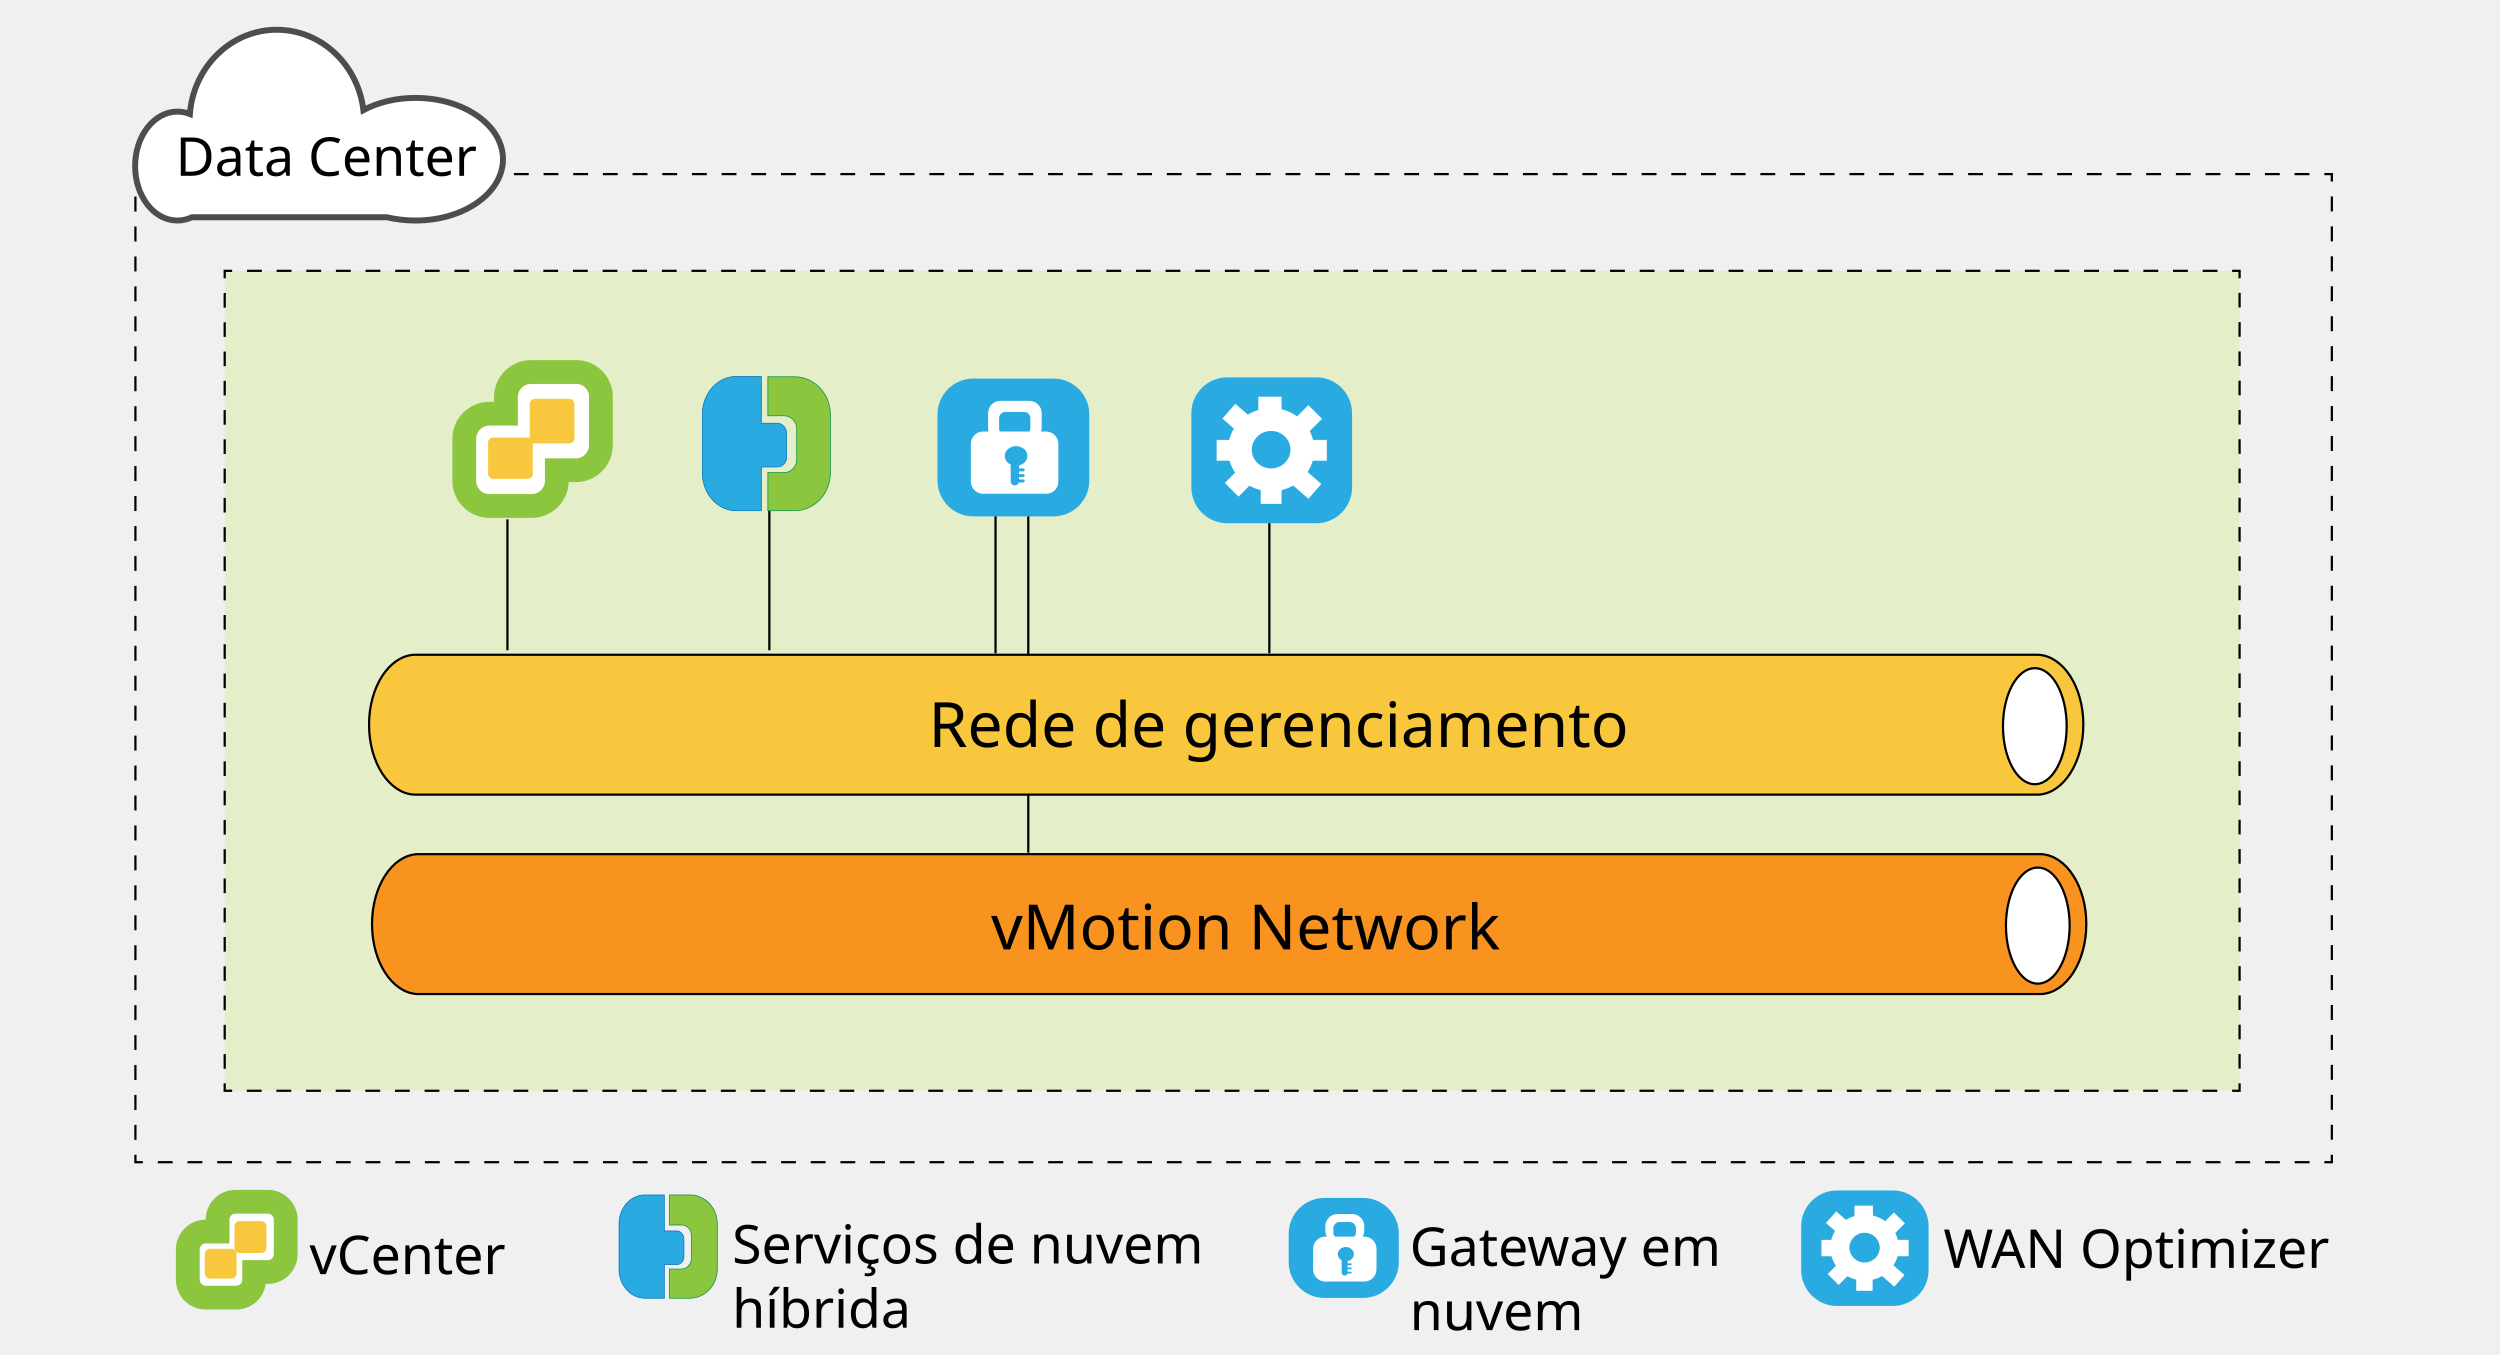
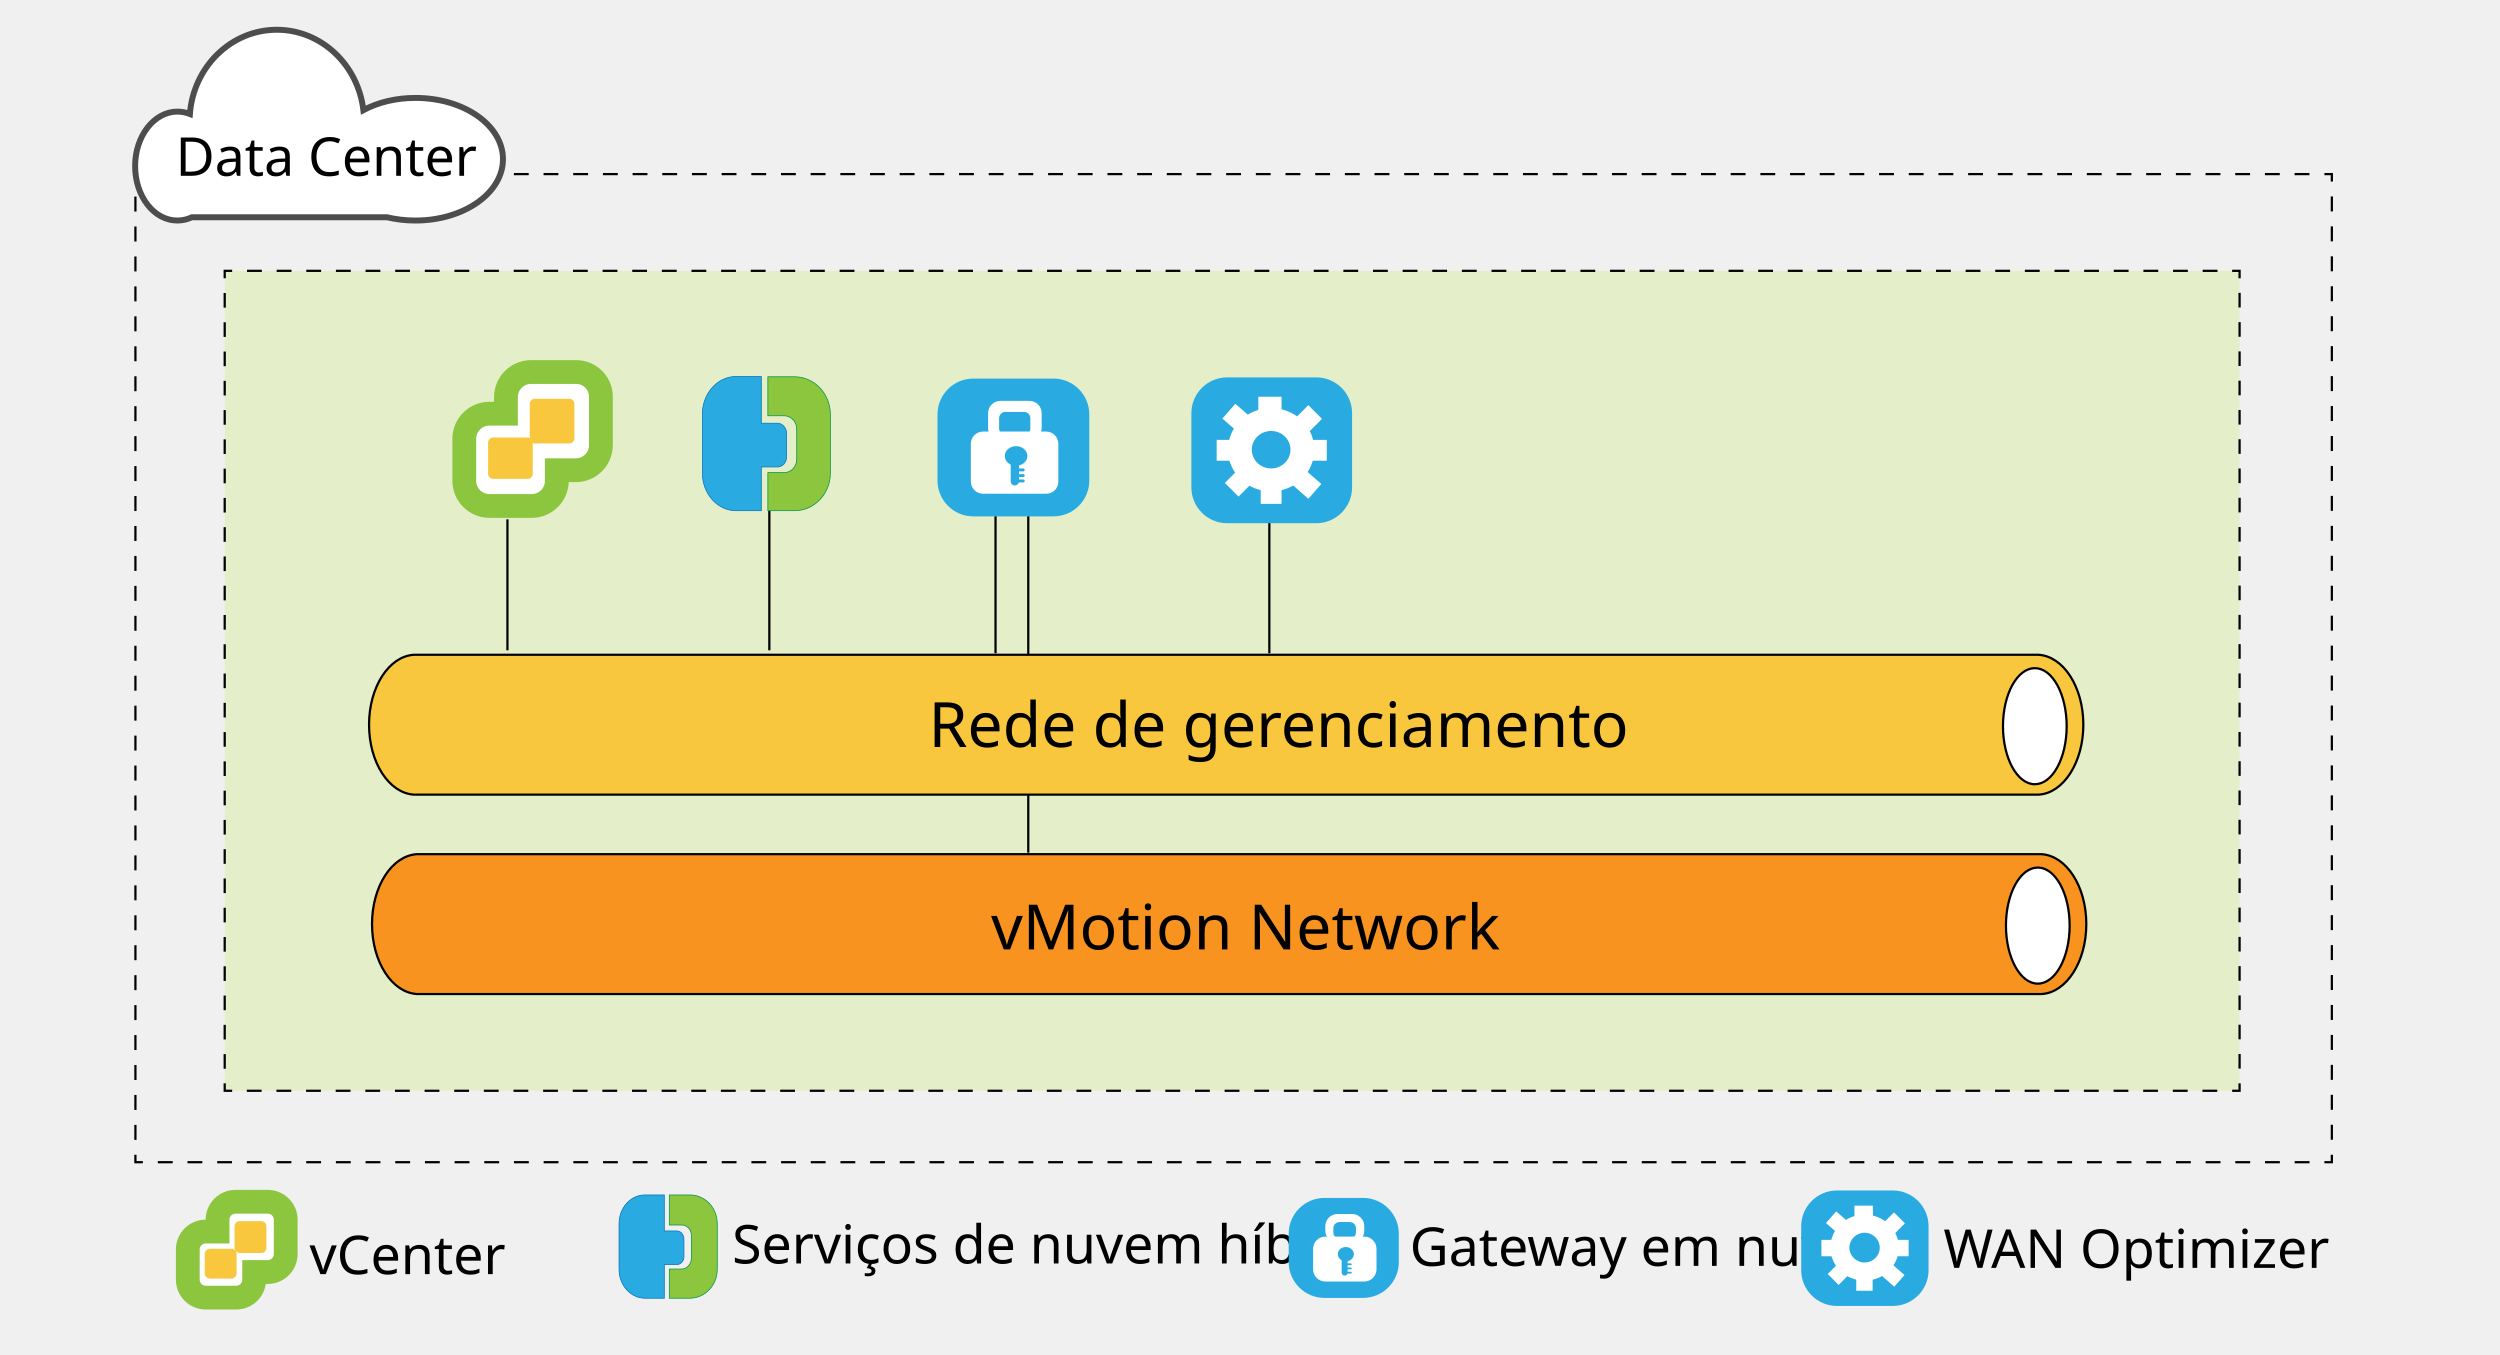
<svg xmlns="http://www.w3.org/2000/svg" version="1.1" x="0px" y="0px" viewBox="0 0 840 455" style="enable-background:new 0 0 840 455;" xml:space="preserve">
  <style type="text/css">
	.st0{fill:#E4EFCA;}
	.st1{fill:none;stroke:#000000;stroke-width:0.75;stroke-miterlimit:10;}
	.st2{fill:none;stroke:#000000;stroke-width:0.75;stroke-miterlimit:10;stroke-dasharray:4.978,4.978;}
	.st3{fill:none;stroke:#000000;stroke-width:0.75;stroke-miterlimit:10;stroke-dasharray:4.918,4.918;}
	.st4{fill:none;stroke:#000000;stroke-width:0.75;stroke-miterlimit:10;stroke-dasharray:4.986,4.986;}
	.st5{fill:none;stroke:#000000;stroke-width:0.75;stroke-miterlimit:10;stroke-dasharray:5.031,5.031;}
	.st6{fill:#29ABE2;}
	.st7{fill:#FFFFFF;}
	.st8{fill:#FFFFFF;stroke:#8CC63F;stroke-width:8;stroke-miterlimit:10;}
	.st9{fill:#F9C73D;}
	.st10{font-family:'MyriadPro-Regular';}
	.st11{font-size:18px;}
	.st12{fill:#8CC63F;stroke:#009245;stroke-width:0.25;stroke-miterlimit:10;}
	.st13{fill:#29ABE2;stroke:#0071BC;stroke-width:0.25;stroke-miterlimit:10;}
	.st14{fill:#F9C73D;stroke:#000000;stroke-width:0.75;stroke-miterlimit:10;}
	.st15{fill:#FFFFFF;stroke:#000000;stroke-width:0.75;stroke-miterlimit:10;}
	.st16{font-size:21px;}
	.st17{fill:#F7931E;stroke:#000000;stroke-width:0.75;stroke-miterlimit:10;}
	.st18{fill:#FFFFFF;stroke:#4D4D4D;stroke-width:2;stroke-miterlimit:10;}
</style>
  <g id="inner_box">
    <g>
      <rect x="75.5" y="91" class="st0" width="677" height="275.5" />
      <g>
        <polyline class="st1" points="752.5,364 752.5,366.5 750,366.5    " />
        <line class="st2" x1="745" y1="366.5" x2="80.5" y2="366.5" />
        <polyline class="st1" points="78,366.5 75.5,366.5 75.5,364    " />
        <line class="st3" x1="75.5" y1="359.1" x2="75.5" y2="96" />
        <polyline class="st1" points="75.5,93.5 75.5,91 78,91    " />
        <line class="st2" x1="83" y1="91" x2="747.5" y2="91" />
        <polyline class="st1" points="750,91 752.5,91 752.5,93.5    " />
        <line class="st3" x1="752.5" y1="98.4" x2="752.5" y2="361.5" />
      </g>
    </g>
  </g>
  <g id="cloud_gateway">
</g>
  <g id="outter_box">
    <g>
      <g>
        <polyline class="st1" points="783.5,388 783.5,390.5 781,390.5    " />
        <line class="st4" x1="776" y1="390.5" x2="50.5" y2="390.5" />
        <polyline class="st1" points="48,390.5 45.5,390.5 45.5,388    " />
        <line class="st5" x1="45.5" y1="383" x2="45.5" y2="63.5" />
        <polyline class="st1" points="45.5,61 45.5,58.5 48,58.5    " />
        <line class="st4" x1="53" y1="58.5" x2="778.5" y2="58.5" />
        <polyline class="st1" points="781,58.5 783.5,58.5 783.5,61    " />
        <line class="st5" x1="783.5" y1="66" x2="783.5" y2="385.5" />
      </g>
    </g>
  </g>
  <g id="lines">
    <g>
      <g>
        <path class="st6" d="M354,173.5h-27c-6.6,0-12-5.4-12-12v-22.3c0-6.6,5.4-12,12-12h27c6.6,0,12,5.4,12,12v22.3     C366,168.1,360.6,173.5,354,173.5z" />
        <g>
          <g>
            <path class="st7" d="M345.9,148h-9.8c-2.2,0-4.1-1.8-4.1-4.1v-5.1c0-2.2,1.8-4.1,4.1-4.1h9.8c2.2,0,4.1,1.8,4.1,4.1v5.1       C349.9,146.1,348.1,148,345.9,148z" />
            <path class="st6" d="M344.1,146.1h-6.3c-1.1,0-2.1-0.9-2.1-2.1v-3.5c0-1.1,0.9-2.1,2.1-2.1h6.3c1.1,0,2.1,0.9,2.1,2.1v3.5       C346.2,145.2,345.2,146.1,344.1,146.1z" />
            <path class="st7" d="M351.5,165.9h-21.2c-2.2,0-4.1-1.8-4.1-4.1v-12.7c0-2.2,1.8-4.1,4.1-4.1h21.2c2.2,0,4.1,1.8,4.1,4.1v12.7       C355.6,164.1,353.8,165.9,351.5,165.9z" />
          </g>
          <g>
            <ellipse class="st6" cx="341.4" cy="153.2" rx="3.8" ry="3.3" />
            <path class="st6" d="M341,163.1L341,163.1c-0.8,0-1.4-0.6-1.4-1.4v-6.6c0-0.8,0.6-1.4,1.4-1.4l0,0c0.8,0,1.4,0.6,1.4,1.4v6.6       C342.4,162.4,341.8,163.1,341,163.1z" />
            <path class="st6" d="M343.8,158.4h-1.9c-0.3,0-0.5-0.2-0.5-0.5l0,0c0-0.3,0.2-0.5,0.5-0.5h1.9c0.3,0,0.5,0.2,0.5,0.5l0,0       C344.3,158.1,344.1,158.4,343.8,158.4z" />
            <path class="st6" d="M343.8,160.3h-1.9c-0.3,0-0.5-0.2-0.5-0.5l0,0c0-0.3,0.2-0.5,0.5-0.5h1.9c0.3,0,0.5,0.2,0.5,0.5l0,0       C344.3,160,344.1,160.3,343.8,160.3z" />
            <path class="st6" d="M343.8,162.1h-1.9c-0.3,0-0.5-0.2-0.5-0.5l0,0c0-0.3,0.2-0.5,0.5-0.5h1.9c0.3,0,0.5,0.2,0.5,0.5l0,0       C344.3,161.9,344.1,162.1,343.8,162.1z" />
          </g>
        </g>
      </g>
      <line class="st1" x1="345.5" y1="173.5" x2="345.5" y2="286.5" />
      <line class="st1" x1="334.5" y1="173.5" x2="334.5" y2="219.5" />
    </g>
    <line class="st1" x1="426.5" y1="175.5" x2="426.5" y2="219.5" />
  </g>
  <g id="bottom_explanation">
    <g>
      <g>
        <path class="st8" d="M90,403.8H79.1c-3.3,0-6,2.7-6,6v4h-4c-3.3,0-6,2.7-6,6v10.2c0,3.3,2.7,6,6,6h10.3c3.3,0,6-2.7,6-6v-2.6H90     c3.3,0,6-2.7,6-6v-11.6C96,406.5,93.3,403.8,90,403.8z" />
        <path class="st9" d="M77.8,429.6h-7.3c-0.9,0-1.7-0.8-1.7-1.7v-6.6c0-0.9,0.8-1.7,1.7-1.7h7.3c0.9,0,1.7,0.8,1.7,1.7v6.6     C79.5,428.8,78.7,429.6,77.8,429.6z" />
        <path class="st9" d="M87.8,421h-7.3c-0.9,0-1.7-0.8-1.7-1.7V412c0-0.9,0.8-1.7,1.7-1.7h7.3c0.9,0,1.7,0.8,1.7,1.7v7.3     C89.5,420.3,88.8,421,87.8,421z" />
      </g>
      <text transform="matrix(1 0 0 1 104 428.1019)" class="st10 st11">vCenter</text>
    </g>
    <g>
      <g>
        <path class="st12" d="M232.3,422.8V415c0-1.9-1.5-3.4-3.2-3.4h-4.2v-10.1h6.9c5.1,0,9.2,4.3,9.2,9.7v15.3c0,5.3-4.1,9.7-9.2,9.7     h-6.9v-9.8h4.2C230.9,426.3,232.3,424.7,232.3,422.8z" />
        <path class="st13" d="M227.4,413.6h-4.2v-12.1h-6.5c-4.8,0-8.7,4.3-8.7,9.7v15.3c0,5.3,3.9,9.7,8.7,9.7h6.5v-11.3h4.2     c1.3,0,2.4-1.2,2.4-2.6v-6C229.7,414.7,228.7,413.6,227.4,413.6z" />
      </g>
-       <text transform="matrix(1 0 0 1 246 424.5165)">
-         <tspan x="0" y="0" class="st10 st11">Serviços de nuvem </tspan>
-         <tspan x="0" y="21.6" class="st10 st11">híbrida</tspan>
-       </text>
+       <text transform="matrix(1 0 0 1 246 424.5165)" class="st10 st11">Serviços de nuvem híbrida</text>
    </g>
    <g>
      <g>
        <path class="st6" d="M458,436.1h-13c-6.6,0-12-5.4-12-12v-9.6c0-6.6,5.4-12,12-12h13c6.6,0,12,5.4,12,12v9.6     C470,430.7,464.6,436.1,458,436.1z" />
        <g>
          <g>
            <path class="st7" d="M454.3,417.6h-4.9c-2.2,0-4.1-1.8-4.1-4.1v-1.5c0-2.2,1.8-4.1,4.1-4.1h4.9c2.2,0,4.1,1.8,4.1,4.1v1.5       C458.4,415.8,456.5,417.6,454.3,417.6z" />
            <path class="st6" d="M453.5,416.2h-3.4c-1.1,0-2.1-0.9-2.1-2.1v-1.4c0-1.1,0.9-2.1,2.1-2.1h3.4c1.1,0,2.1,0.9,2.1,2.1v1.4       C455.6,415.3,454.7,416.2,453.5,416.2z" />
            <path class="st7" d="M458.4,430.6h-13.1c-2.2,0-4.1-1.8-4.1-4.1v-6.9c0-2.2,1.8-4.1,4.1-4.1h13.1c2.2,0,4.1,1.8,4.1,4.1v6.9       C462.5,428.8,460.6,430.6,458.4,430.6z" />
          </g>
          <g>
            <ellipse class="st6" cx="452.2" cy="421.4" rx="2.7" ry="2.4" />
            <path class="st6" d="M451.8,428.6L451.8,428.6c-0.6,0-1-0.5-1-1v-4.8c0-0.6,0.5-1,1-1l0,0c0.6,0,1,0.5,1,1v4.8       C452.9,428.1,452.4,428.6,451.8,428.6z" />
            <path class="st6" d="M453.9,425.1h-1.4c-0.2,0-0.3-0.2-0.3-0.3l0,0c0-0.2,0.2-0.3,0.3-0.3h1.4c0.2,0,0.3,0.2,0.3,0.3l0,0       C454.2,425,454.1,425.1,453.9,425.1z" />
            <path class="st6" d="M453.9,426.5h-1.4c-0.2,0-0.3-0.2-0.3-0.3l0,0c0-0.2,0.2-0.3,0.3-0.3h1.4c0.2,0,0.3,0.2,0.3,0.3l0,0       C454.2,426.4,454.1,426.5,453.9,426.5z" />
            <path class="st6" d="M453.9,427.9h-1.4c-0.2,0-0.3-0.2-0.3-0.3l0,0c0-0.2,0.2-0.3,0.3-0.3h1.4c0.2,0,0.3,0.2,0.3,0.3l0,0       C454.2,427.7,454.1,427.9,453.9,427.9z" />
          </g>
        </g>
      </g>
-       <text transform="matrix(1 0 0 1 473.667 425.333)">
-         <tspan x="0" y="0" class="st10 st11">Gateway em </tspan>
-         <tspan x="0" y="21.6" class="st10 st11">nuvem</tspan>
-       </text>
+       <text transform="matrix(1 0 0 1 473.667 425.333)" class="st10 st11">Gateway em nuvem</text>
    </g>
    <g>
      <g>
        <path class="st6" d="M636,438.8h-18.8c-6.6,0-12-5.4-12-12V412c0-6.6,5.4-12,12-12H636c6.6,0,12,5.4,12,12v14.8     C648,433.4,642.6,438.8,636,438.8z" />
        <g>
          <g>
            <g>
              <g>
                <g>
                  <ellipse class="st7" cx="626.5" cy="419.2" rx="11.5" ry="11.1" />
                  <ellipse class="st6" cx="626.5" cy="419.2" rx="5.1" ry="5" />
                </g>
                <rect x="623.1" y="405.1" class="st7" width="6.2" height="4" />
                <rect x="623.7" y="428.9" class="st7" width="5.5" height="4.8" />
              </g>
              <rect x="636.5" y="416.6" class="st7" width="4.8" height="5.5" />
              <rect x="612" y="416.6" class="st7" width="4.8" height="5.5" />
            </g>
-             <rect x="614.6" y="408.1" transform="matrix(0.7526 0.6585 -0.6585 0.7526 423.1398 -304.8213)" class="st7" width="5.2" height="5.2" />
-             <rect x="632.2" y="425.5" transform="matrix(0.7526 0.6585 -0.6585 0.7526 439.1877 -312.601)" class="st7" width="6.8" height="5.2" />
-           </g>
-           <rect x="633.6" y="408.4" transform="matrix(0.7071 0.7071 -0.7071 0.7071 477.1252 -329.4286)" class="st7" width="5.2" height="5.7" />
-           <rect x="615.2" y="425.5" transform="matrix(0.7071 0.7071 -0.7071 0.7071 483.6414 -311.4885)" class="st7" width="5.2" height="5.2" />
+             <rect x="614.6" y="408.1" transform="matrix(0.7526 0.6585 -0.6585 0.7526 423.1431 -304.8222)" class="st7" width="5.2" height="5.2" />
+             <rect x="632.2" y="425.5" transform="matrix(0.7526 0.6585 -0.6585 0.7526 439.1818 -312.5995)" class="st7" width="6.8" height="5.2" />
+           </g>
+           <rect x="633.6" y="408.4" transform="matrix(0.7071 0.7071 -0.7071 0.7071 477.1368 -329.4311)" class="st7" width="5.2" height="5.7" />
+           <rect x="615.2" y="425.5" transform="matrix(0.7071 0.7071 -0.7071 0.7071 483.6414 -311.4886)" class="st7" width="5.2" height="5.2" />
        </g>
      </g>
      <text transform="matrix(1 0 0 1 653 426)" class="st10 st11">WAN Optimizer</text>
    </g>
  </g>
  <g id="wan_optimizer">
    <g>
      <path class="st6" d="M442.3,175.8h-30c-6.6,0-12-5.4-12-12v-25c0-6.6,5.4-12,12-12h30c6.6,0,12,5.4,12,12v25    C454.3,170.4,448.9,175.8,442.3,175.8z" />
      <g>
        <g>
          <g>
            <g>
              <g>
                <ellipse class="st7" cx="427.1" cy="151.1" rx="14.5" ry="14" />
                <ellipse class="st6" cx="427.1" cy="151.1" rx="6.5" ry="6.3" />
              </g>
              <rect x="422.8" y="133.3" class="st7" width="7.8" height="5" />
              <rect x="423.6" y="163.3" class="st7" width="7" height="6" />
            </g>
            <rect x="439.8" y="147.8" class="st7" width="6" height="7" />
            <rect x="408.8" y="147.8" class="st7" width="6" height="7" />
          </g>
          <rect x="412.1" y="137" transform="matrix(0.7526 0.6585 -0.6585 0.7526 195.1428 -238.8006)" class="st7" width="6.6" height="6.6" />
          <rect x="434.2" y="159" transform="matrix(0.7526 0.6585 -0.6585 0.7526 215.4081 -248.6248)" class="st7" width="8.6" height="6.6" />
        </g>
        <rect x="436.1" y="137.4" transform="matrix(0.7071 0.7071 -0.7071 0.7071 228.3931 -269.3897)" class="st7" width="6.5" height="7.2" />
        <rect x="412.9" y="159" transform="matrix(0.7071 0.7071 -0.7071 0.7071 236.6093 -246.7255)" class="st7" width="6.5" height="6.5" />
      </g>
    </g>
  </g>
  <g id="hybrid_cloud_services">
    <g>
      <line class="st1" x1="258.5" y1="171.5" x2="258.5" y2="218.5" />
      <g>
        <path class="st12" d="M267.7,154.3v-10.2c0-2.4-1.9-4.4-4.2-4.4H258v-13.1h9c6.6,0,12,5.7,12,12.6V159c0,6.9-5.4,12.6-12,12.6h-9     v-12.8h5.5C265.8,158.8,267.7,156.8,267.7,154.3z" />
        <path class="st13" d="M261.2,142.2h-5.4v-15.7h-8.5c-6.2,0-11.3,5.7-11.3,12.6V159c0,6.9,5.1,12.6,11.3,12.6h8.5v-14.7h5.4     c1.7,0,3.1-1.5,3.1-3.4v-7.9C264.3,143.8,262.9,142.2,261.2,142.2z" />
      </g>
    </g>
  </g>
  <g id="mngt_network">
    <g>
-       <path class="st14" d="M700,243.5c0-12.7-6.7-23-15.1-23.5v0H139.1v0c-8.4,0.5-15.1,10.8-15.1,23.5c0,12.7,6.7,23,15.1,23.5v0    h545.9v0C693.3,266.5,700,256.2,700,243.5z" />
+       <path class="st14" d="M700,243.5c0-12.7-6.7-23-15.1-23.5v0H139.1v0c-8.4,0.5-15.1,10.8-15.1,23.5s6.7,23,15.1,23.5v0h545.9v0    C693.3,266.5,700,256.2,700,243.5z" />
      <ellipse class="st15" cx="683.7" cy="244" rx="10.7" ry="19.5" />
    </g>
    <text transform="matrix(1 0 0 1 312 251)" class="st10 st16">Rede de gerenciamento</text>
  </g>
  <g id="vmotion_network">
    <g>
      <path class="st17" d="M701,310.5c0-12.7-6.7-23-15.1-23.5v0H140.1v0c-8.4,0.5-15.1,10.8-15.1,23.5s6.7,23,15.1,23.5v0h545.9v0    C694.3,333.5,701,323.2,701,310.5z" />
      <ellipse class="st15" cx="684.7" cy="311" rx="10.7" ry="19.5" />
    </g>
    <text transform="matrix(1 0 0 1 333 319)" class="st10 st16">vMotion Network</text>
  </g>
  <g id="vcenter">
    <g>
      <line class="st1" x1="170.5" y1="174.5" x2="170.5" y2="218.5" />
      <g>
        <path class="st8" d="M193.6,125h-15.2c-4.6,0-8.4,3.8-8.4,8.4v5.6h-5.6c-4.6,0-8.4,3.8-8.4,8.4v14.2c0,4.6,3.8,8.4,8.4,8.4h14.3     c4.6,0,8.4-3.8,8.4-8.4V158h6.4c4.6,0,8.4-3.8,8.4-8.4v-16.2C202,128.8,198.2,125,193.6,125z" />
        <path class="st9" d="M177.3,160.9h-11.6c-0.9,0-1.7-0.8-1.7-1.7v-10.5c0-0.9,0.8-1.7,1.7-1.7h11.6c0.9,0,1.7,0.8,1.7,1.7v10.5     C179,160.2,178.2,160.9,177.3,160.9z" />
        <path class="st9" d="M191.3,149h-11.6c-0.9,0-1.7-0.8-1.7-1.7v-11.6c0-0.9,0.8-1.7,1.7-1.7h11.6c0.9,0,1.7,0.8,1.7,1.7v11.6     C193,148.2,192.2,149,191.3,149z" />
      </g>
    </g>
  </g>
  <g id="Layer_2">
    <g>
      <path class="st18" d="M139.6,32.9c-6.6,0-12.6,1.5-17.5,4.1c-1.8-15.2-14.1-27-29.1-27c-15.4,0-28,12.5-29.2,28.3    c-1.3-0.5-2.7-0.8-4.2-0.8c-7.8,0-14.2,8.2-14.2,18.3c0,10.1,6.3,18.3,14.2,18.3c1.7,0,3.4-0.4,4.9-1.1h65.5    c3,0.7,6.2,1.1,9.6,1.1c16.2,0,29.4-9.2,29.4-20.6C169,42.1,155.9,32.9,139.6,32.9z" />
      <text transform="matrix(1 0 0 1 59 59.0682)" class="st10 st11">Data Center</text>
    </g>
  </g>
</svg>
